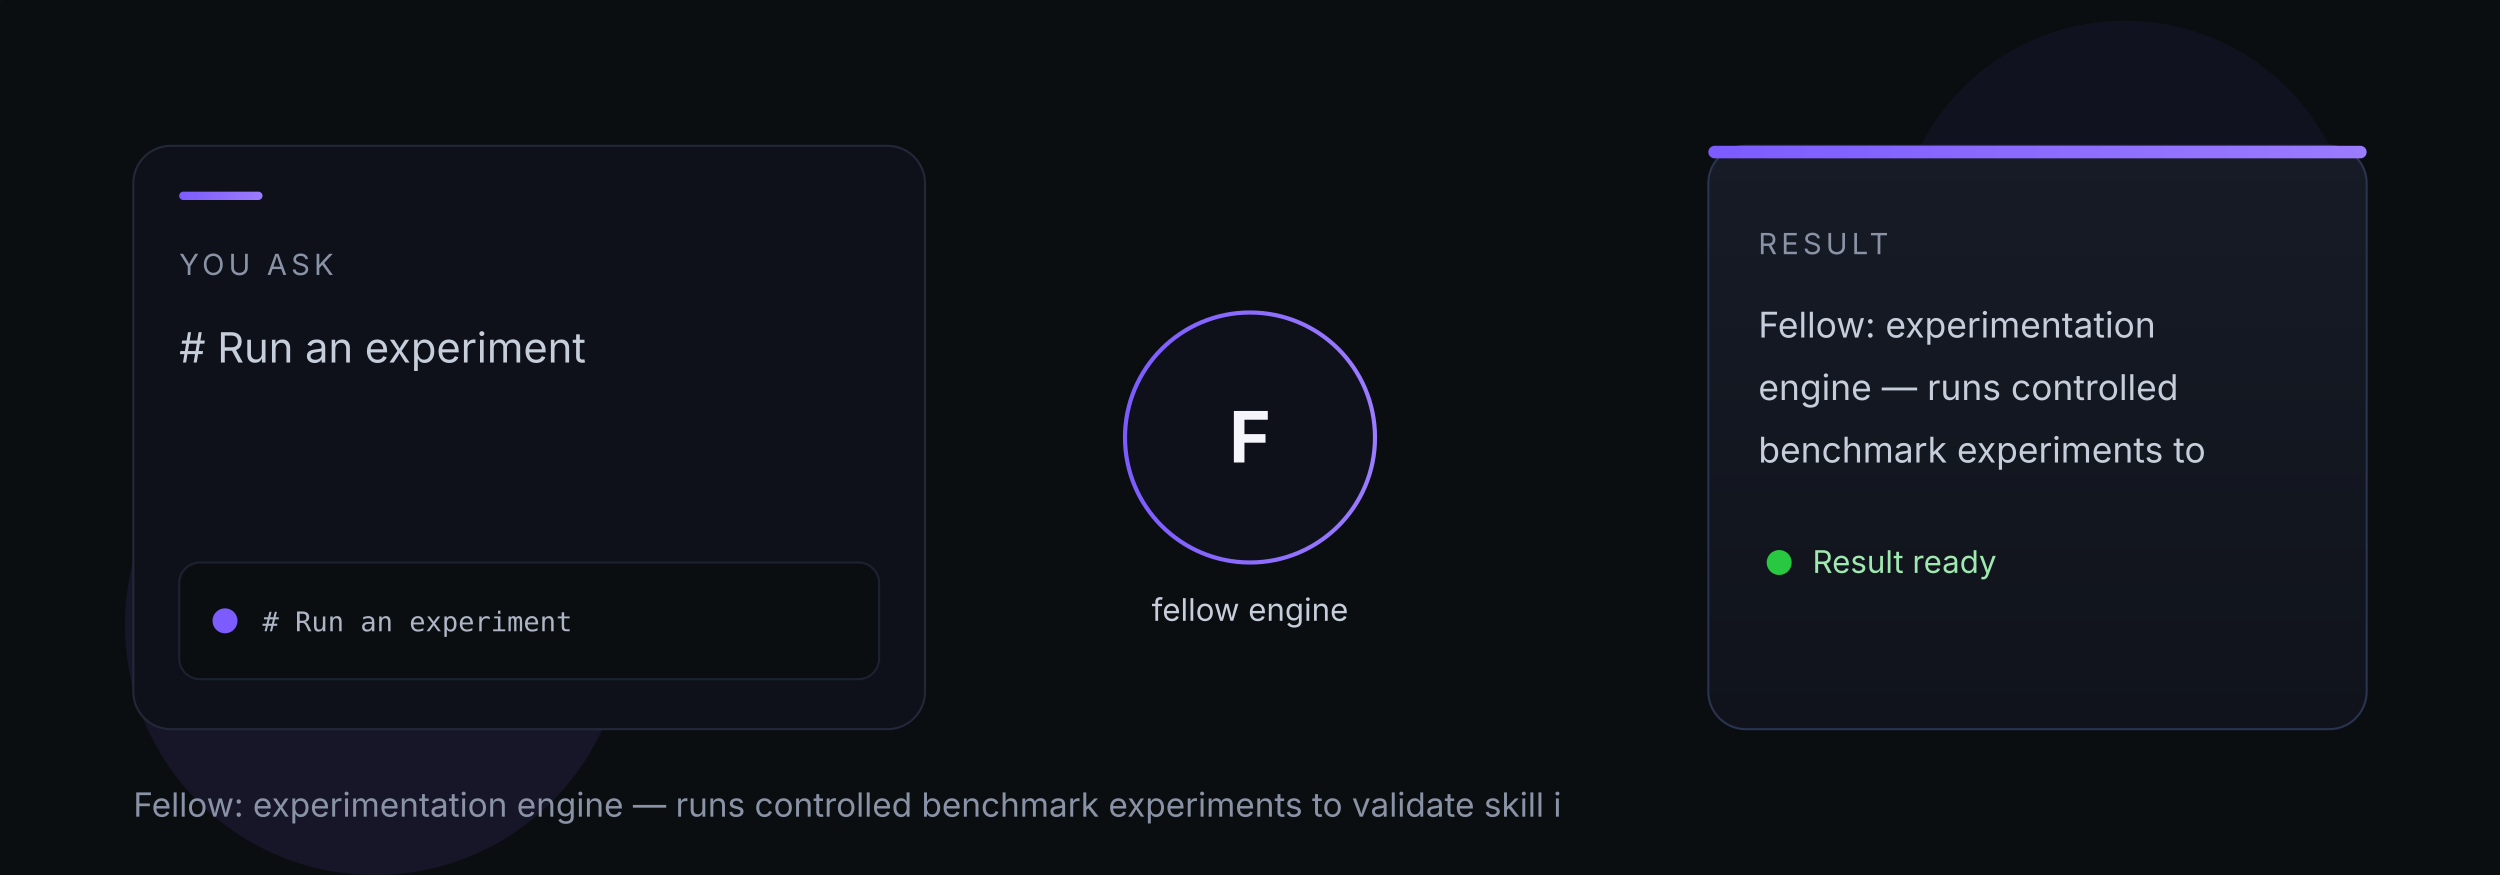
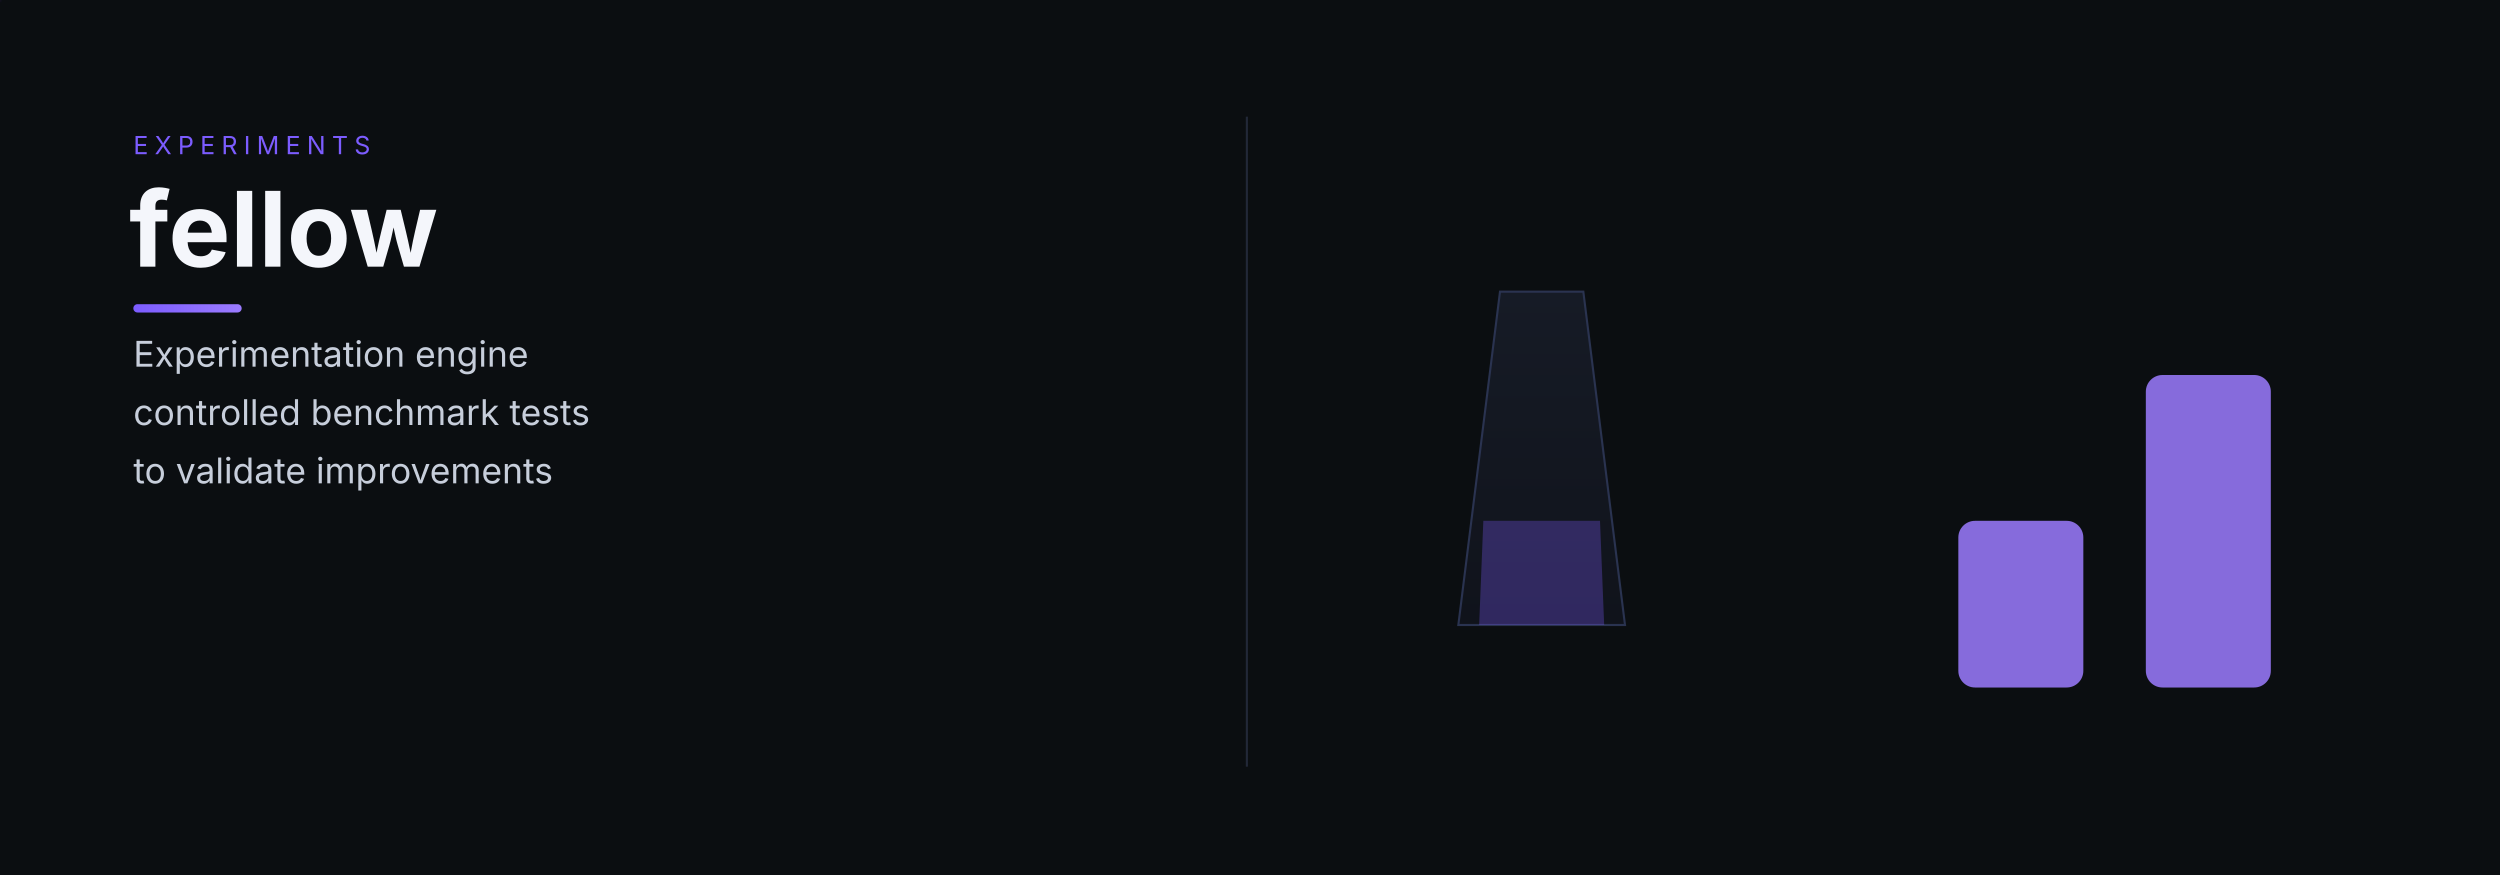
<svg xmlns="http://www.w3.org/2000/svg" width="1200" height="420" viewBox="0 0 1200 420" role="img" aria-labelledby="title desc">
  <defs>
-     <radialGradient id="glow" cx="0.32" cy="0.42" r="0.75" gradientUnits="userSpaceOnUse">
+     <radialGradient id="bg" cx="0.32" cy="0.42" r="0.95" gradientUnits="userSpaceOnUse">
      <stop offset="0" stop-color="#15101F" />
      <stop offset="0.55" stop-color="#0C0F16" />
      <stop offset="1" stop-color="#0B0E11" />
    </radialGradient>
-     <linearGradient id="accent" x1="0" y1="0" x2="1" y2="0">
+     <linearGradient id="acc" x1="0" y1="0" x2="1" y2="0">
      <stop offset="0" stop-color="#7C5CFF" />
      <stop offset="1" stop-color="#9B7BFF" />
    </linearGradient>
-     <linearGradient id="card" x1="0" y1="0" x2="0" y2="1">
+     <linearGradient id="panel" x1="0" y1="0" x2="0" y2="1">
      <stop offset="0" stop-color="#161B26" />
      <stop offset="1" stop-color="#10131B" />
    </linearGradient>
  </defs>
-   <rect width="1200" height="420" fill="url(#glow)" />
-   <circle cx="180" cy="300" r="120" fill="#7C5CFF" opacity="0.10" />
-   <circle cx="1020" cy="120" r="110" fill="#7C5CFF" opacity="0.06" />
-   <g transform="translate(64 70)">
-     <rect x="0" y="0" width="380" height="280" rx="18" fill="#0E111A" stroke="#222838" />
-     <rect x="22" y="22" width="40" height="4" rx="2" fill="url(#accent)" />
-     <text x="22" y="62" font-family="-apple-system, BlinkMacSystemFont, Segoe UI, sans-serif" font-size="14" letter-spacing="2" fill="#8A93A6">YOU ASK</text>
-     <text x="22" y="104" font-family="-apple-system, BlinkMacSystemFont, Segoe UI, sans-serif" font-size="20" fill="#C7CEDB"># Run an experiment</text>
-     <g transform="translate(22 200)">
-       <rect width="336" height="56" rx="10" fill="#0B0E11" stroke="#1C2230" />
-       <circle cx="22" cy="28" r="6" fill="#7C5CFF" />
-       <text x="40" y="33" font-family="ui-monospace, SFMono-Regular, Menlo, monospace" font-size="13" fill="#AEB6C6"># Run an experiment</text>
-     </g>
-   </g>
-   <g transform="translate(540 150)">
-     <circle cx="60" cy="60" r="60" fill="#0E111A" stroke="url(#accent)" stroke-width="2" />
-     <text x="60" y="72" text-anchor="middle" font-family="-apple-system, BlinkMacSystemFont, Segoe UI, sans-serif" font-size="34" font-weight="700" fill="#F4F6FB">F</text>
-     <text x="60" y="148" text-anchor="middle" font-family="-apple-system, BlinkMacSystemFont, Segoe UI, sans-serif" font-size="15" fill="#C7CEDB">fellow engine</text>
-   </g>
-   <g transform="translate(820 70)">
-     <rect x="0" y="0" width="316" height="280" rx="18" fill="url(#card)" stroke="#2A3350" />
-     <rect x="0" y="0" width="316" height="6" rx="3" fill="url(#accent)" />
-     <text x="24" y="52" font-family="-apple-system, BlinkMacSystemFont, Segoe UI, sans-serif" font-size="14" letter-spacing="2" fill="#8A93A6">RESULT</text>
-     <text x="24" y="92" font-family="-apple-system, BlinkMacSystemFont, Segoe UI, sans-serif" font-size="17" fill="#C7CEDB">Fellow: experimentation</text>
-     <text x="24" y="122" font-family="-apple-system, BlinkMacSystemFont, Segoe UI, sans-serif" font-size="17" fill="#C7CEDB">engine — runs controlled</text>
-     <text x="24" y="152" font-family="-apple-system, BlinkMacSystemFont, Segoe UI, sans-serif" font-size="17" fill="#C7CEDB">benchmark experiments to</text>
-     <circle cx="34" cy="200" r="6" fill="#28C840" />
-     <text x="50" y="205" font-family="-apple-system, BlinkMacSystemFont, Segoe UI, sans-serif" font-size="15" fill="#9FE9B0">Result ready</text>
-   </g>
-   <text x="64" y="392" font-family="-apple-system, BlinkMacSystemFont, Segoe UI, sans-serif" font-size="16" fill="#8A93A6">Fellow: experimentation engine — runs controlled benchmark experiments to validate skill i</text>
+   <rect width="1200" height="420" fill="url(#bg)" />
+   <rect x="598" y="56" width="1" height="312" fill="#222838" />
+   <text x="64" y="74" font-family="-apple-system,BlinkMacSystemFont,Segoe UI,sans-serif" font-size="12" letter-spacing="3" fill="#7C5CFF">EXPERIMENTS</text>
+   <text x="62" y="128" font-family="-apple-system,BlinkMacSystemFont,Segoe UI,sans-serif" font-size="50" font-weight="700" fill="#F4F6FB">fellow</text>
+   <rect x="64" y="146" width="52" height="4" rx="2" fill="url(#acc)" />
+   <text x="64" y="176" font-family="-apple-system,BlinkMacSystemFont,Segoe UI,sans-serif" font-size="17" fill="#C7CEDB">Experimentation engine</text>
+   <text x="64" y="204" font-family="-apple-system,BlinkMacSystemFont,Segoe UI,sans-serif" font-size="17" fill="#C7CEDB">controlled benchmark tests</text>
+   <text x="64" y="232" font-family="-apple-system,BlinkMacSystemFont,Segoe UI,sans-serif" font-size="17" fill="#C7CEDB">to validate improvements</text>
+   <path d="M720 140 L760 140 L780 300 L700 300 Z" fill="url(#panel)" stroke="#2A3350" />
+   <path d="M712 250 L768 250 L770 300 L710 300 Z" fill="#7C5CFF" opacity="0.3" />
+   <rect x="940" y="250" width="60" height="80" rx="8" fill="#9B7BFF" opacity="0.85" />
+   <rect x="1030" y="180" width="60" height="150" rx="8" fill="#9B7BFF" opacity="0.85" />
</svg>
